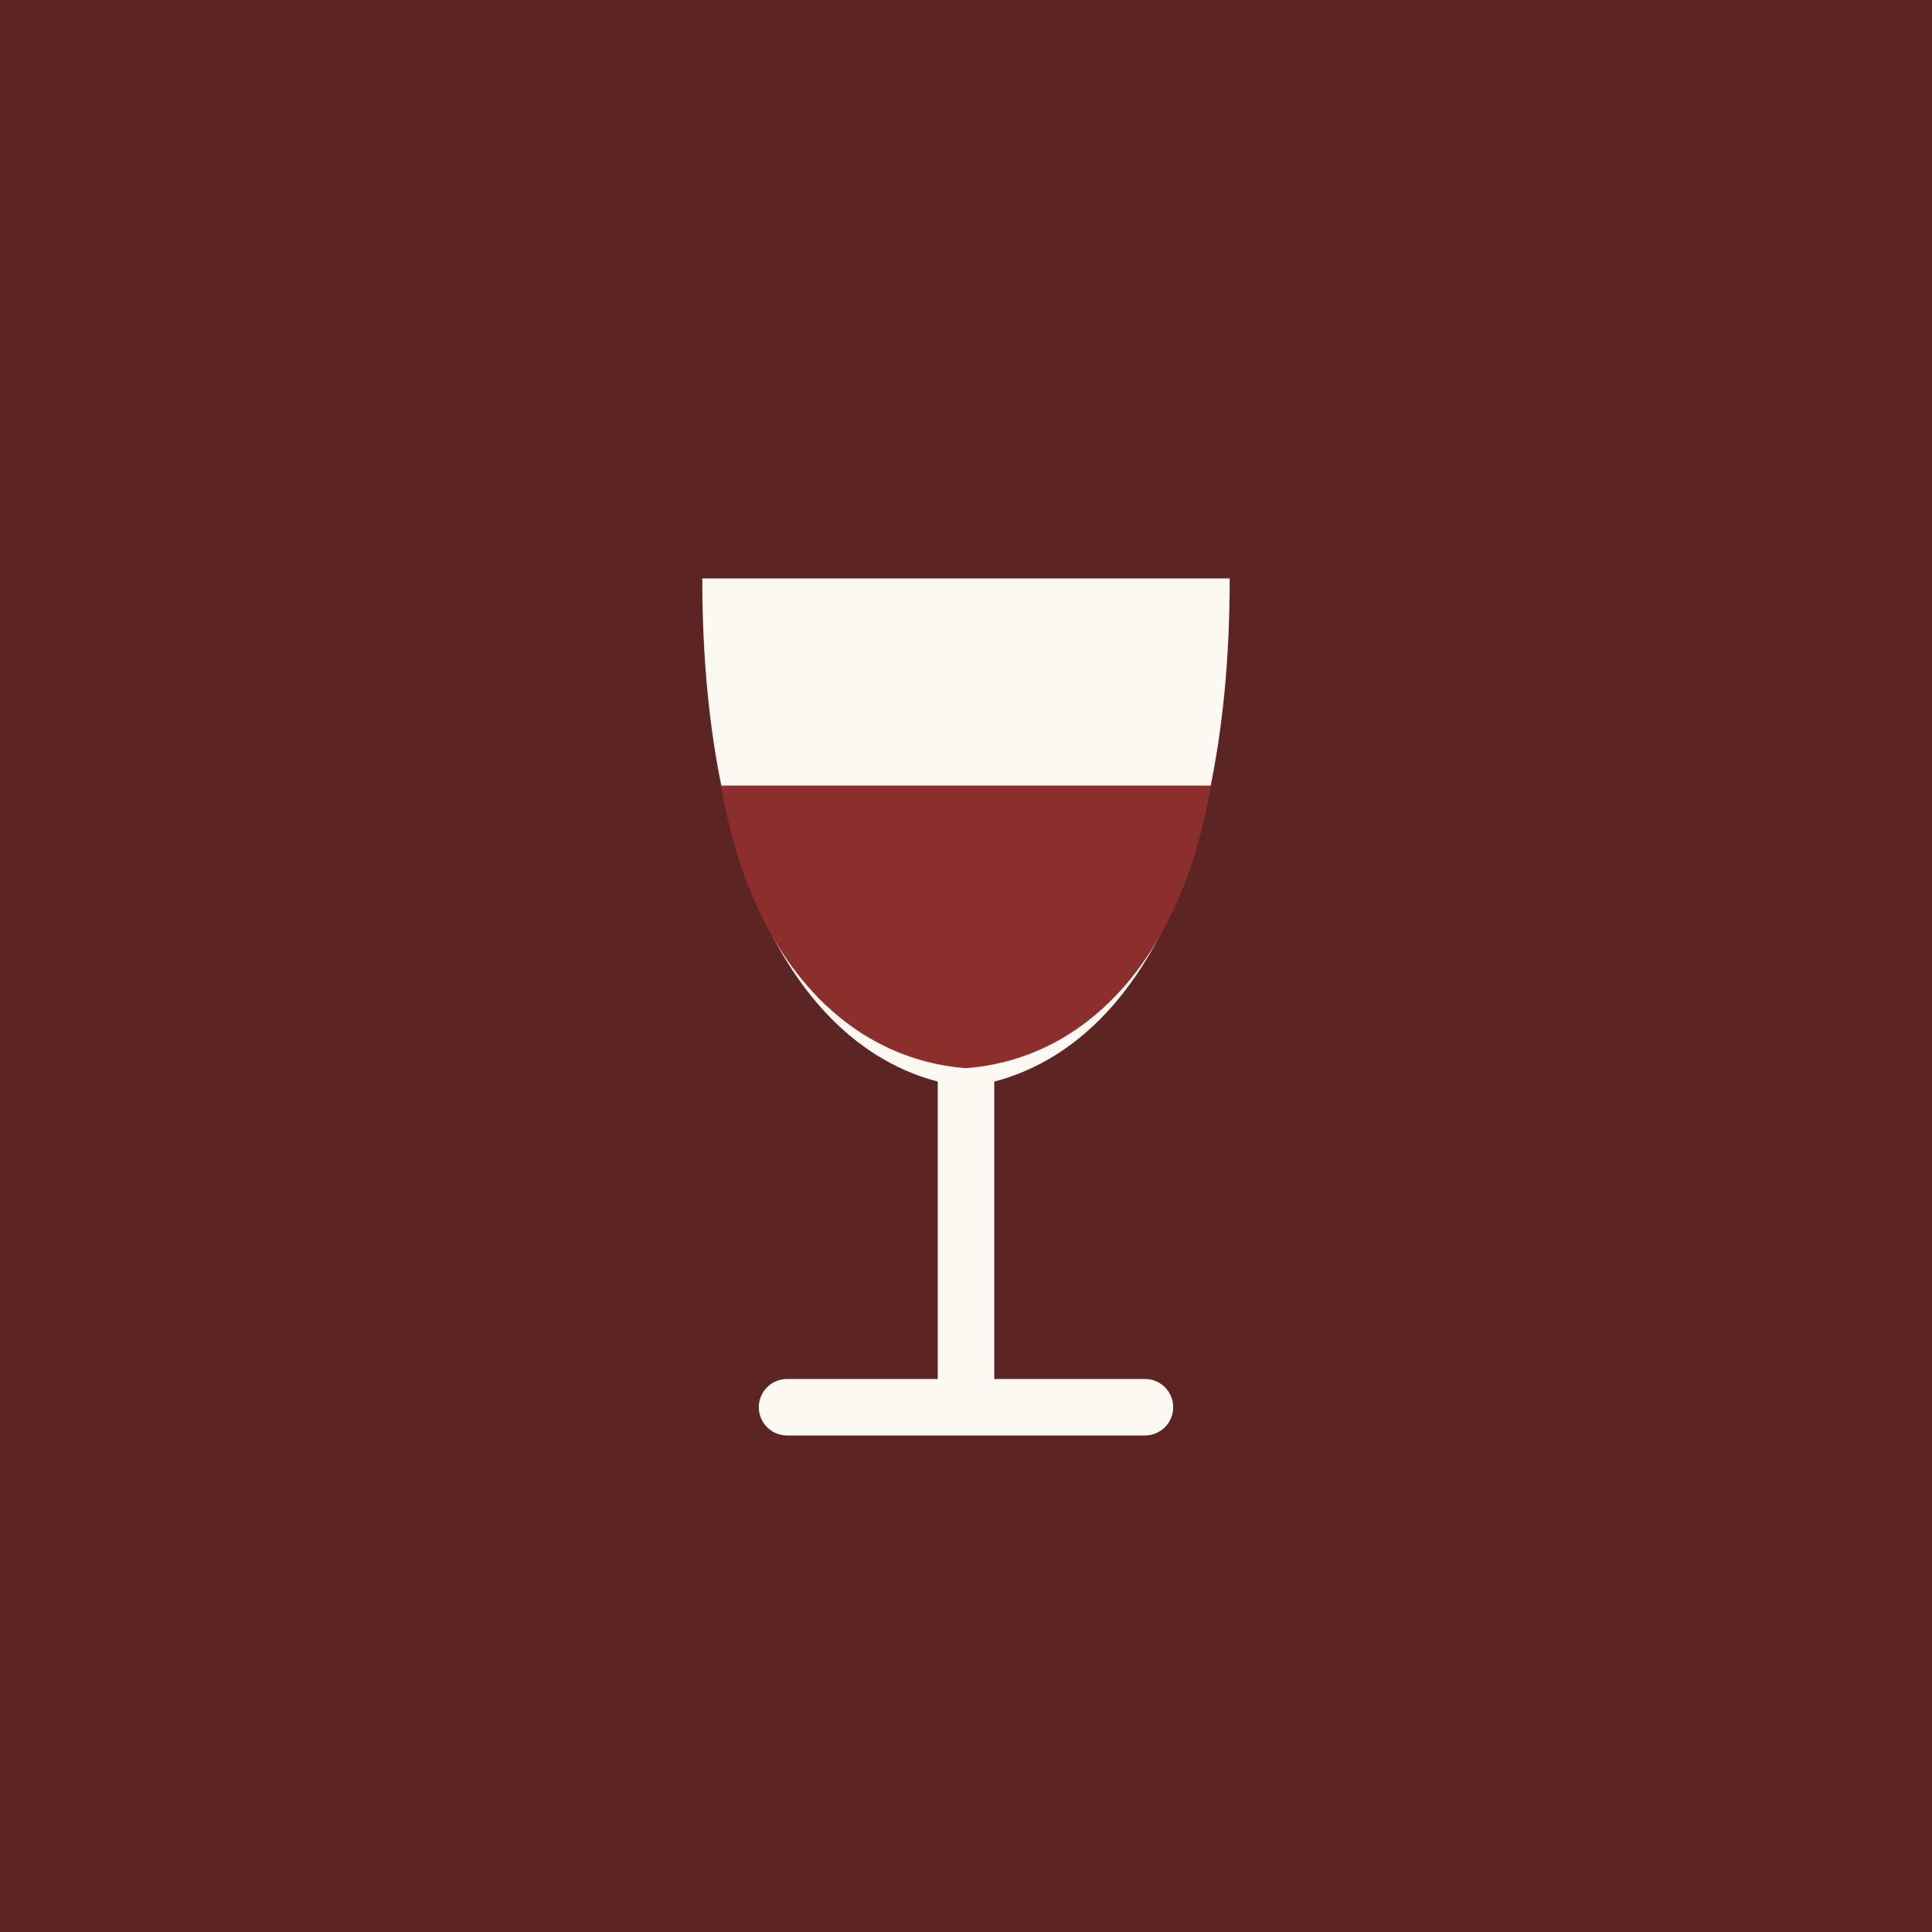
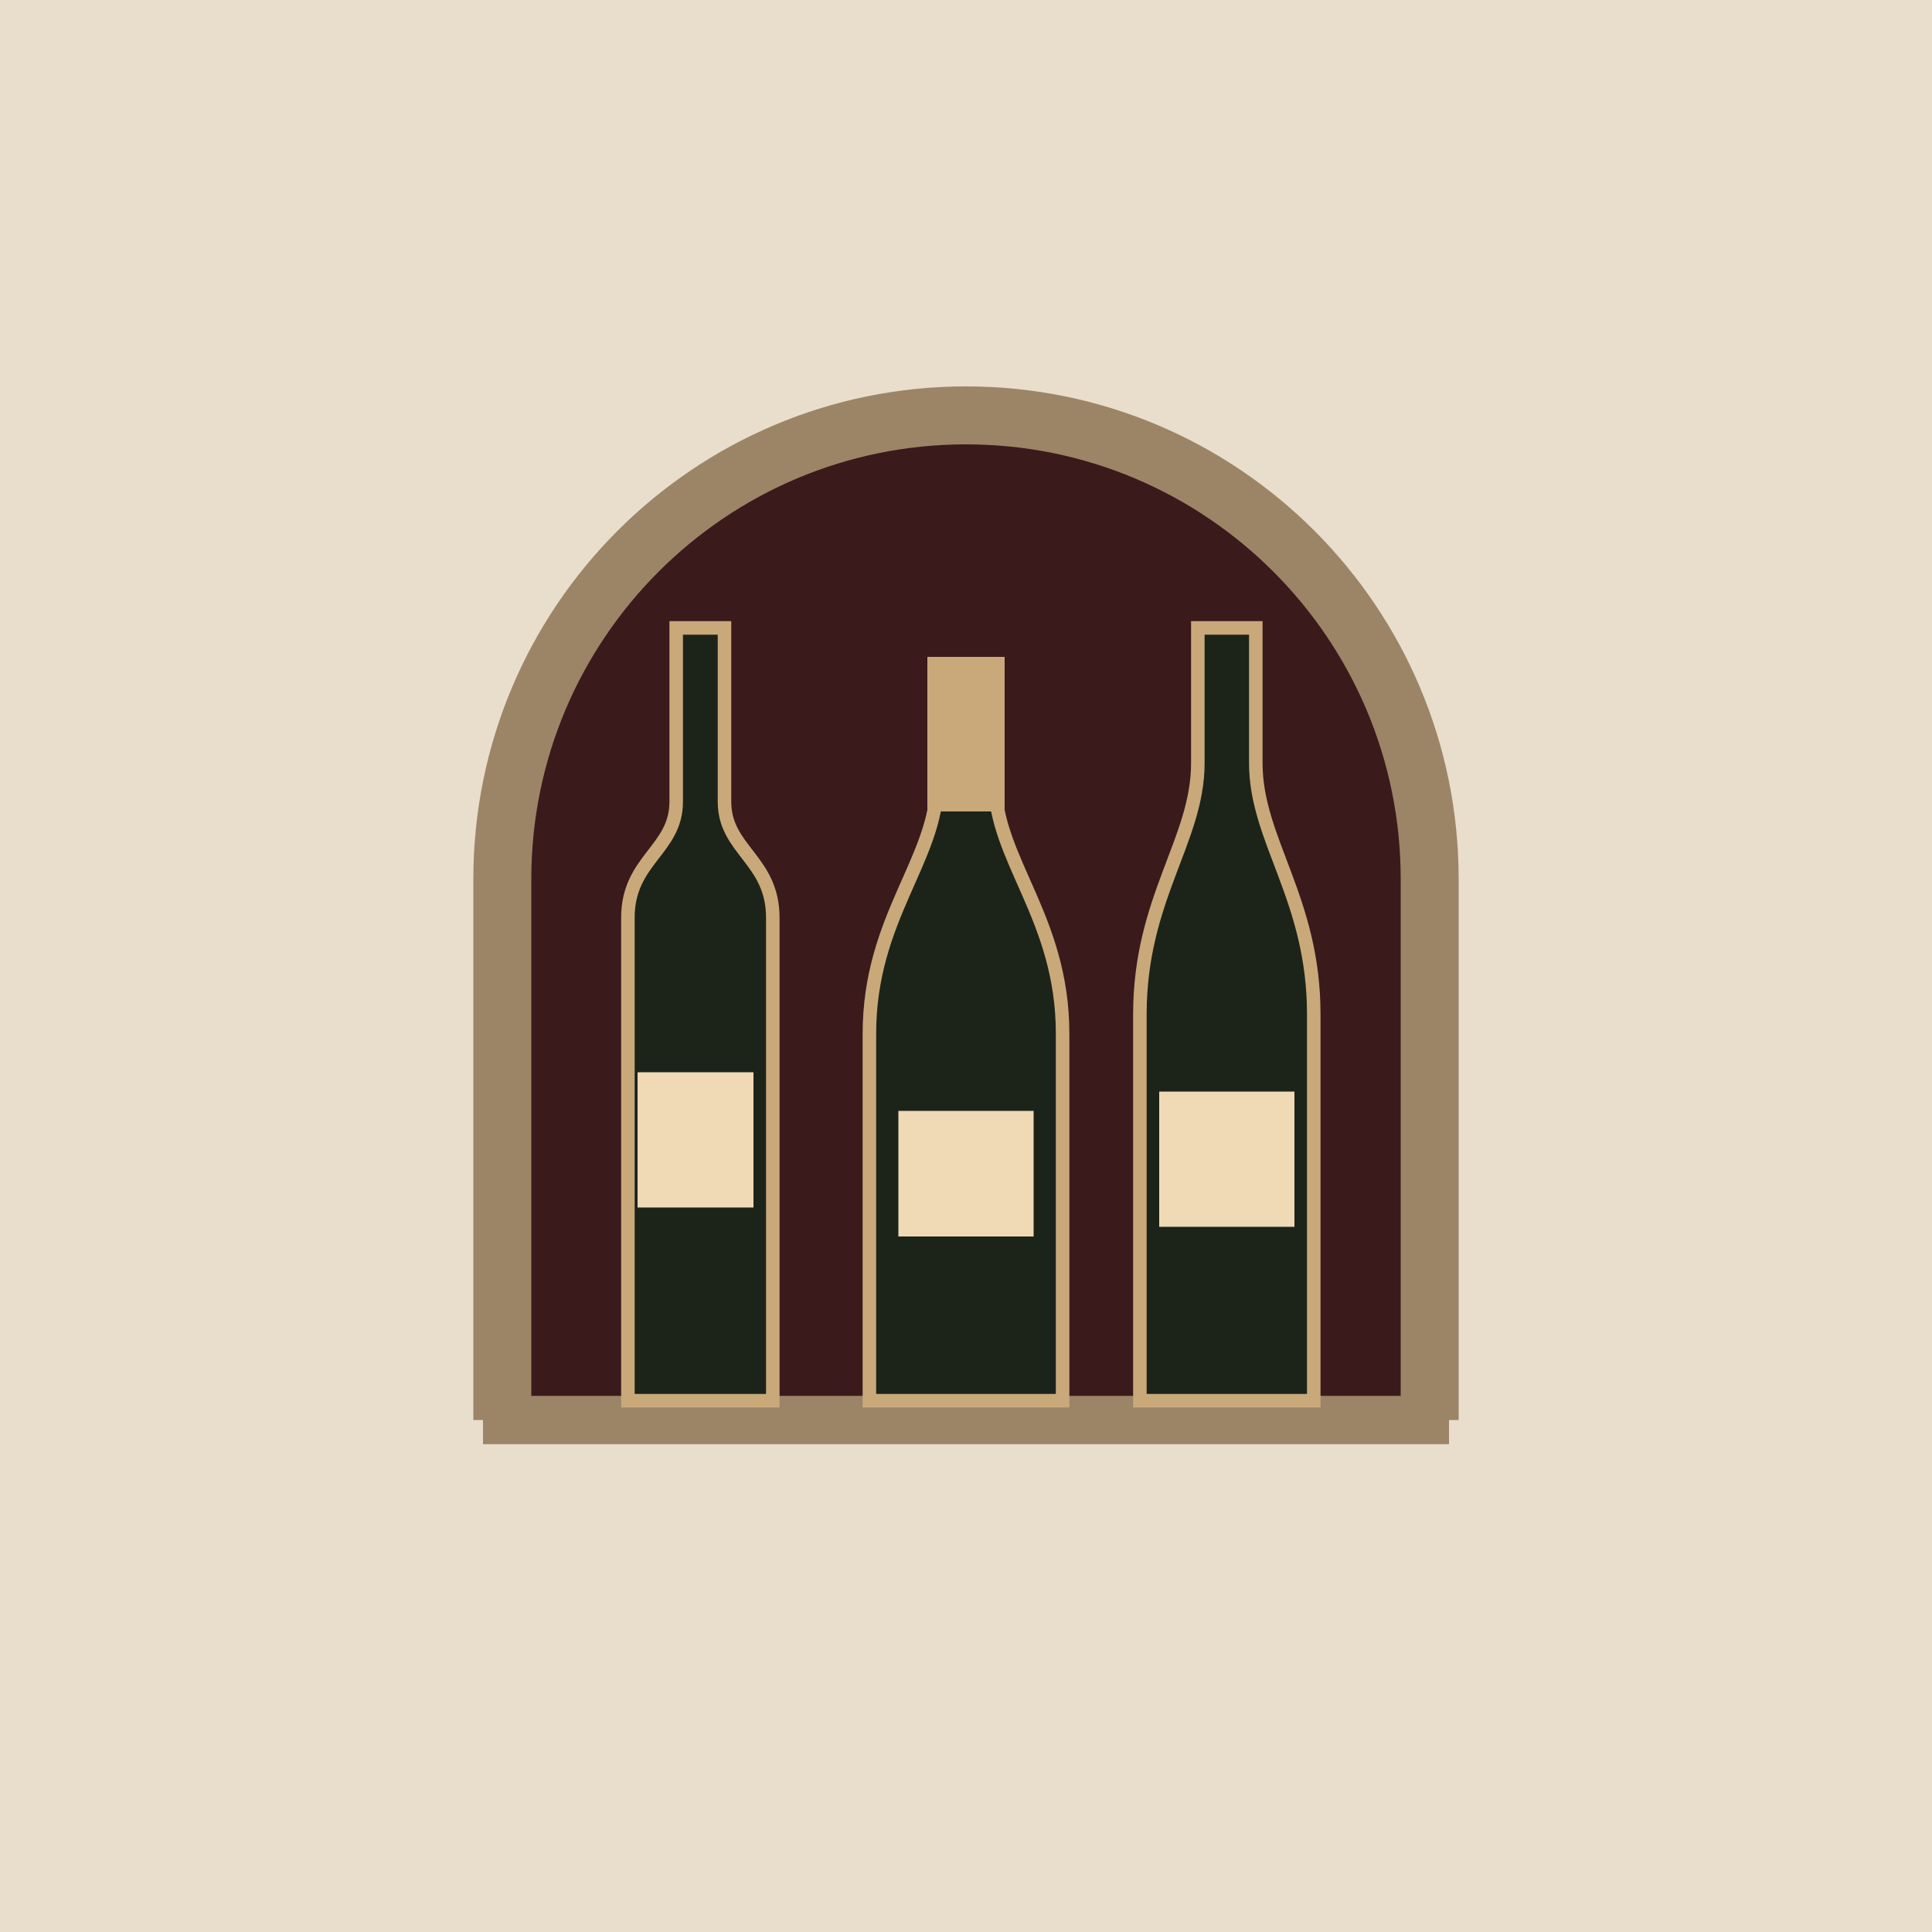
<svg xmlns="http://www.w3.org/2000/svg" viewBox="0 0 160 160">
-   <rect width="160" height="160" fill="#5C2423" />
-   <g transform="translate(80 83) scale(0.78) translate(-80 -83)">
-     <path d="M52 38 H108 C108 72 96 90 80 92 C64 90 52 72 52 38 Z" fill="#FCF9F3" />
-     <path d="M54 60 H106 C103 78 93 89 80 90 C67 89 57 78 54 60 Z" fill="#8B2E2C" />
-     <rect x="77" y="91" width="6" height="34" fill="#FCF9F3" />
-     <rect x="58" y="123" width="44" height="6" rx="3" fill="#FCF9F3" />
+   <rect width="160" height="160" fill="#E8DECB" />
+   <g transform="translate(16 12) scale(0.8)">
+     <path d="M32 132 V76 A48 48 0 0 1 128 76 V132 Z" fill="#3B1A1C" />
+     <path d="M32 132 V76 A48 48 0 0 1 128 76 V132" fill="none" stroke="#9C8566" stroke-width="6" />
+     <path d="M30 132 H130" stroke="#9C8566" stroke-width="5" />
+     <g transform="translate(0 46)">
+       <g fill="#1C241A" stroke="#C9A97A" stroke-width="1.4">
+         <path d="M45 84 V34 C45 28 50 27 50 22 V4 H55 V22 C55 27 60 28 60 34 V84 Z" />
+         <path d="M70 84 V46 C70 34 77 28 77 20 V8 H83 V20 C83 28 90 34 90 46 V84 Z" />
+         <path d="M98 84 V44 C98 32 104 26 104 18 V4 H110 V18 C110 26 116 32 116 44 V84 Z" />
+       </g>
+       <g fill="#F0D9B5">
+         <rect x="46" y="50" width="12" height="14" />
+         <rect x="73" y="54" width="14" height="13" />
+         <rect x="100" y="52" width="14" height="14" />
+       </g>
+       <rect x="76" y="7" width="8" height="16" fill="#C9A97A" />
+     </g>
  </g>
</svg>
